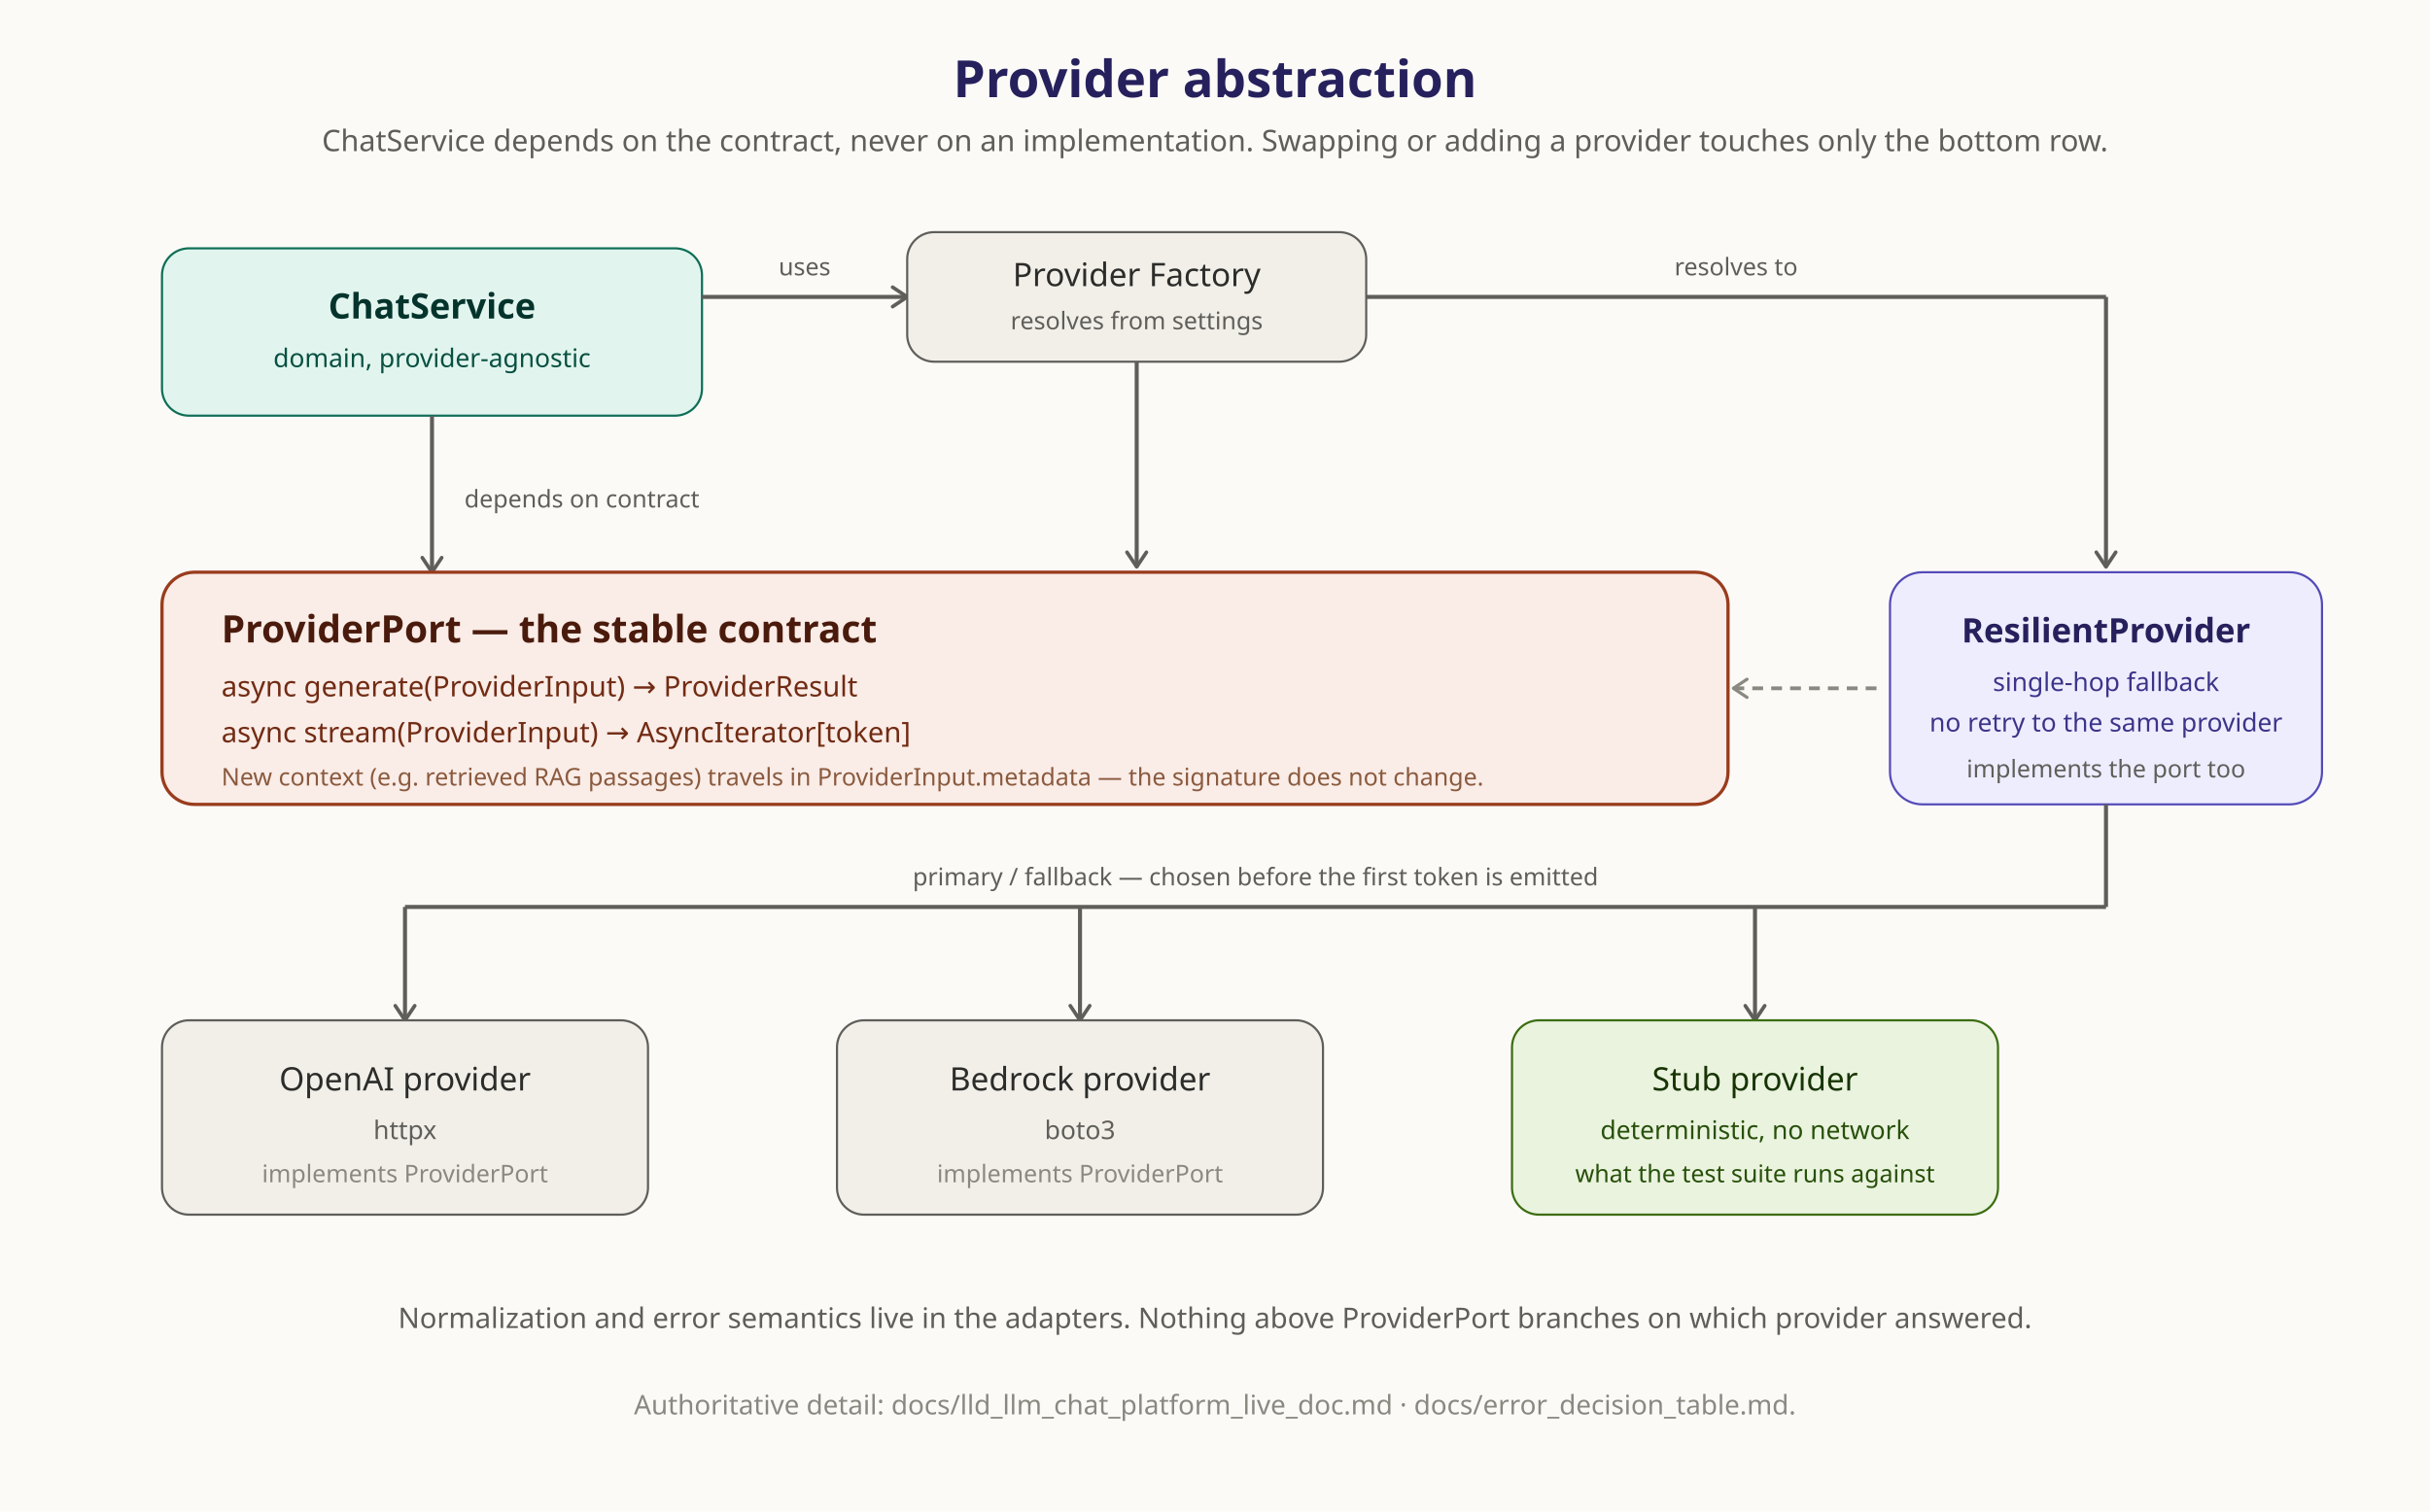
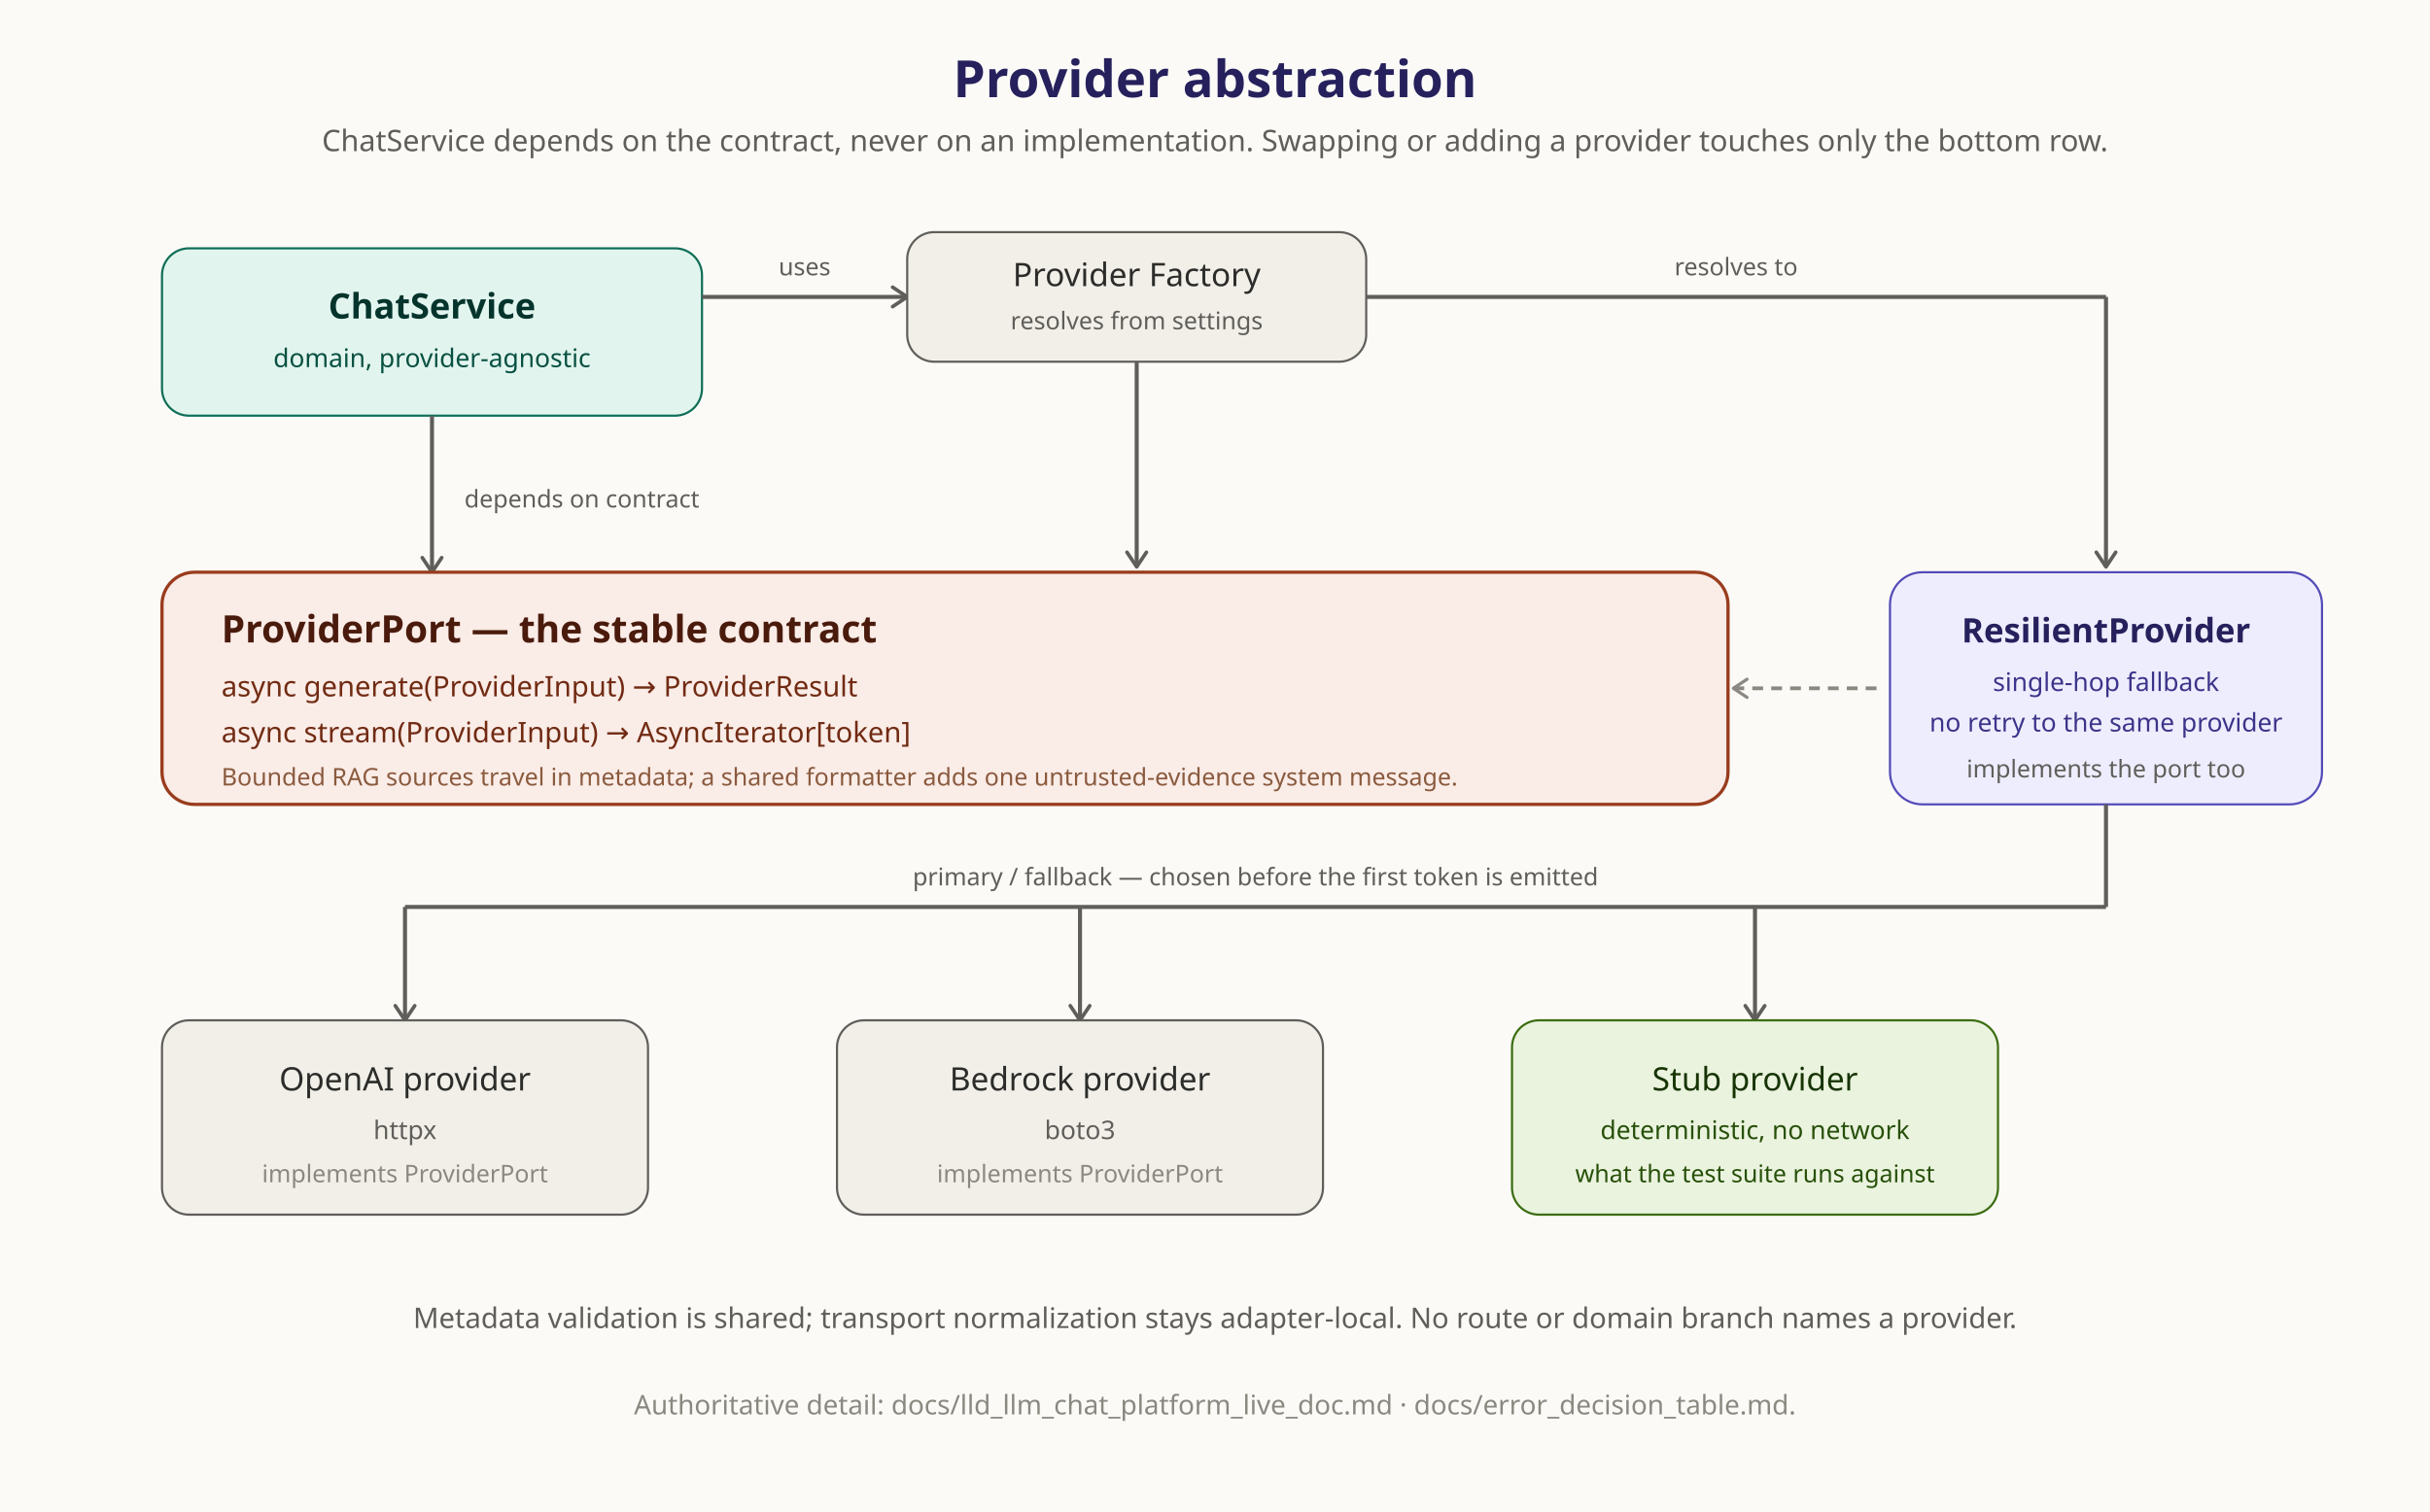
<svg xmlns="http://www.w3.org/2000/svg" width="900" height="560" viewBox="0 0 900 560" role="img">
  <defs>
    <marker id="arrow" viewBox="0 0 10 10" refX="8" refY="5" markerWidth="6" markerHeight="6" orient="auto-start-reverse">
      <path d="M2 1L8 5L2 9" fill="none" stroke="#5F5E5A" stroke-width="1.5" stroke-linecap="round" stroke-linejoin="round" />
    </marker>
    <marker id="arrowdim" viewBox="0 0 10 10" refX="8" refY="5" markerWidth="6" markerHeight="6" orient="auto-start-reverse">
      <path d="M2 1L8 5L2 9" fill="none" stroke="#8A8880" stroke-width="1.4" stroke-linecap="round" stroke-linejoin="round" />
    </marker>
  </defs>
  <rect width="900" height="560" fill="#FBFAF7" />
  <text x="450" y="36" text-anchor="middle" font-family="sans-serif" font-size="19" font-weight="600" fill="#26215C">Provider abstraction</text>
  <text x="450" y="56" text-anchor="middle" font-family="sans-serif" font-size="11" fill="#5F5E5A">ChatService depends on the contract, never on an implementation. Swapping or adding a provider touches only the bottom row.</text>
  <g>
    <rect x="60" y="92" width="200" height="62" rx="10" fill="#E1F5EE" stroke="#0F6E56" stroke-width="0.8" />
    <text x="160" y="118" text-anchor="middle" font-family="sans-serif" font-size="13" font-weight="600" fill="#04342C">ChatService</text>
    <text x="160" y="136" text-anchor="middle" font-family="sans-serif" font-size="9.5" fill="#085041">domain, provider-agnostic</text>
  </g>
  <line x1="260" y1="110" x2="336" y2="110" stroke="#5F5E5A" stroke-width="1.5" marker-end="url(#arrow)" />
  <text x="298" y="102" text-anchor="middle" font-family="sans-serif" font-size="9" fill="#5F5E5A">uses</text>
  <g>
    <rect x="336" y="86" width="170" height="48" rx="10" fill="#F1EFE8" stroke="#5F5E5A" stroke-width="0.8" />
    <text x="421" y="106" text-anchor="middle" font-family="sans-serif" font-size="12" font-weight="500" fill="#2C2C2A">Provider Factory</text>
    <text x="421" y="122" text-anchor="middle" font-family="sans-serif" font-size="9" fill="#5F5E5A">resolves from settings</text>
  </g>
  <line x1="160" y1="154" x2="160" y2="212" stroke="#5F5E5A" stroke-width="1.5" marker-end="url(#arrow)" />
  <text x="172" y="188" font-family="sans-serif" font-size="9" fill="#5F5E5A">depends on contract</text>
  <g>
    <rect x="60" y="212" width="580" height="86" rx="12" fill="#FAECE7" stroke="#993C1D" stroke-width="1.2" />
    <text x="82" y="238" font-family="sans-serif" font-size="14" font-weight="600" fill="#4A1B0C">ProviderPort — the stable contract</text>
    <text x="82" y="258" font-family="sans-serif" font-size="10.5" fill="#712B13">async generate(ProviderInput) → ProviderResult</text>
    <text x="82" y="275" font-family="sans-serif" font-size="10.5" fill="#712B13">async stream(ProviderInput) → AsyncIterator[token]</text>
-     <text x="82" y="291" font-family="sans-serif" font-size="9" fill="#8A5A3E">New context (e.g. retrieved RAG passages) travels in ProviderInput.metadata — the signature does not change.</text>
+     <text x="82" y="291" font-family="sans-serif" font-size="9" fill="#8A5A3E">Bounded RAG sources travel in metadata; a shared formatter adds one untrusted-evidence system message.</text>
  </g>
  <line x1="421" y1="134" x2="421" y2="210" stroke="#5F5E5A" stroke-width="1.5" marker-end="url(#arrow)" />
  <line x1="642" y1="255" x2="698" y2="255" stroke="#8A8880" stroke-width="1.4" stroke-dasharray="4 3" marker-start="url(#arrowdim)" />
  <g>
    <rect x="700" y="212" width="160" height="86" rx="12" fill="#EEEDFE" stroke="#534AB7" stroke-width="0.8" />
    <text x="780" y="238" text-anchor="middle" font-family="sans-serif" font-size="12.5" font-weight="600" fill="#26215C">ResilientProvider</text>
    <text x="780" y="256" text-anchor="middle" font-family="sans-serif" font-size="9.5" fill="#3C3489">single-hop fallback</text>
    <text x="780" y="271" text-anchor="middle" font-family="sans-serif" font-size="9.5" fill="#3C3489">no retry to the same provider</text>
    <text x="780" y="288" text-anchor="middle" font-family="sans-serif" font-size="9" fill="#5F5E5A">implements the port too</text>
  </g>
  <line x1="506" y1="110" x2="780" y2="110" stroke="#5F5E5A" stroke-width="1.5" />
  <line x1="780" y1="110" x2="780" y2="210" stroke="#5F5E5A" stroke-width="1.5" marker-end="url(#arrow)" />
  <text x="643" y="102" text-anchor="middle" font-family="sans-serif" font-size="9" fill="#5F5E5A">resolves to</text>
  <line x1="780" y1="298" x2="780" y2="336" stroke="#5F5E5A" stroke-width="1.5" />
  <line x1="150" y1="336" x2="780" y2="336" stroke="#5F5E5A" stroke-width="1.5" />
  <line x1="150" y1="336" x2="150" y2="378" stroke="#5F5E5A" stroke-width="1.5" marker-end="url(#arrow)" />
  <line x1="400" y1="336" x2="400" y2="378" stroke="#5F5E5A" stroke-width="1.5" marker-end="url(#arrow)" />
  <line x1="650" y1="336" x2="650" y2="378" stroke="#5F5E5A" stroke-width="1.5" marker-end="url(#arrow)" />
  <text x="465" y="328" text-anchor="middle" font-family="sans-serif" font-size="9" fill="#5F5E5A">primary / fallback — chosen before the first token is emitted</text>
  <g>
    <rect x="60" y="378" width="180" height="72" rx="10" fill="#F1EFE8" stroke="#5F5E5A" stroke-width="0.8" />
    <text x="150" y="404" text-anchor="middle" font-family="sans-serif" font-size="12" font-weight="500" fill="#2C2C2A">OpenAI provider</text>
    <text x="150" y="422" text-anchor="middle" font-family="sans-serif" font-size="9.5" fill="#5F5E5A">httpx</text>
    <text x="150" y="438" text-anchor="middle" font-family="sans-serif" font-size="9" fill="#8A8880">implements ProviderPort</text>
  </g>
  <g>
    <rect x="310" y="378" width="180" height="72" rx="10" fill="#F1EFE8" stroke="#5F5E5A" stroke-width="0.8" />
    <text x="400" y="404" text-anchor="middle" font-family="sans-serif" font-size="12" font-weight="500" fill="#2C2C2A">Bedrock provider</text>
    <text x="400" y="422" text-anchor="middle" font-family="sans-serif" font-size="9.5" fill="#5F5E5A">boto3</text>
    <text x="400" y="438" text-anchor="middle" font-family="sans-serif" font-size="9" fill="#8A8880">implements ProviderPort</text>
  </g>
  <g>
    <rect x="560" y="378" width="180" height="72" rx="10" fill="#EAF3DE" stroke="#3B6D11" stroke-width="0.8" />
    <text x="650" y="404" text-anchor="middle" font-family="sans-serif" font-size="12" font-weight="500" fill="#173404">Stub provider</text>
    <text x="650" y="422" text-anchor="middle" font-family="sans-serif" font-size="9.5" fill="#27500A">deterministic, no network</text>
    <text x="650" y="438" text-anchor="middle" font-family="sans-serif" font-size="9" fill="#27500A">what the test suite runs against</text>
  </g>
-   <text x="450" y="492" text-anchor="middle" font-family="sans-serif" font-size="10.5" fill="#5F5E5A">Normalization and error semantics live in the adapters. Nothing above ProviderPort branches on which provider answered.</text>
+   <text x="450" y="492" text-anchor="middle" font-family="sans-serif" font-size="10.5" fill="#5F5E5A">Metadata validation is shared; transport normalization stays adapter-local. No route or domain branch names a provider.</text>
  <text x="450" y="524" text-anchor="middle" font-family="sans-serif" font-size="10" fill="#8A8880">Authoritative detail: docs/lld_llm_chat_platform_live_doc.md · docs/error_decision_table.md.</text>
</svg>
